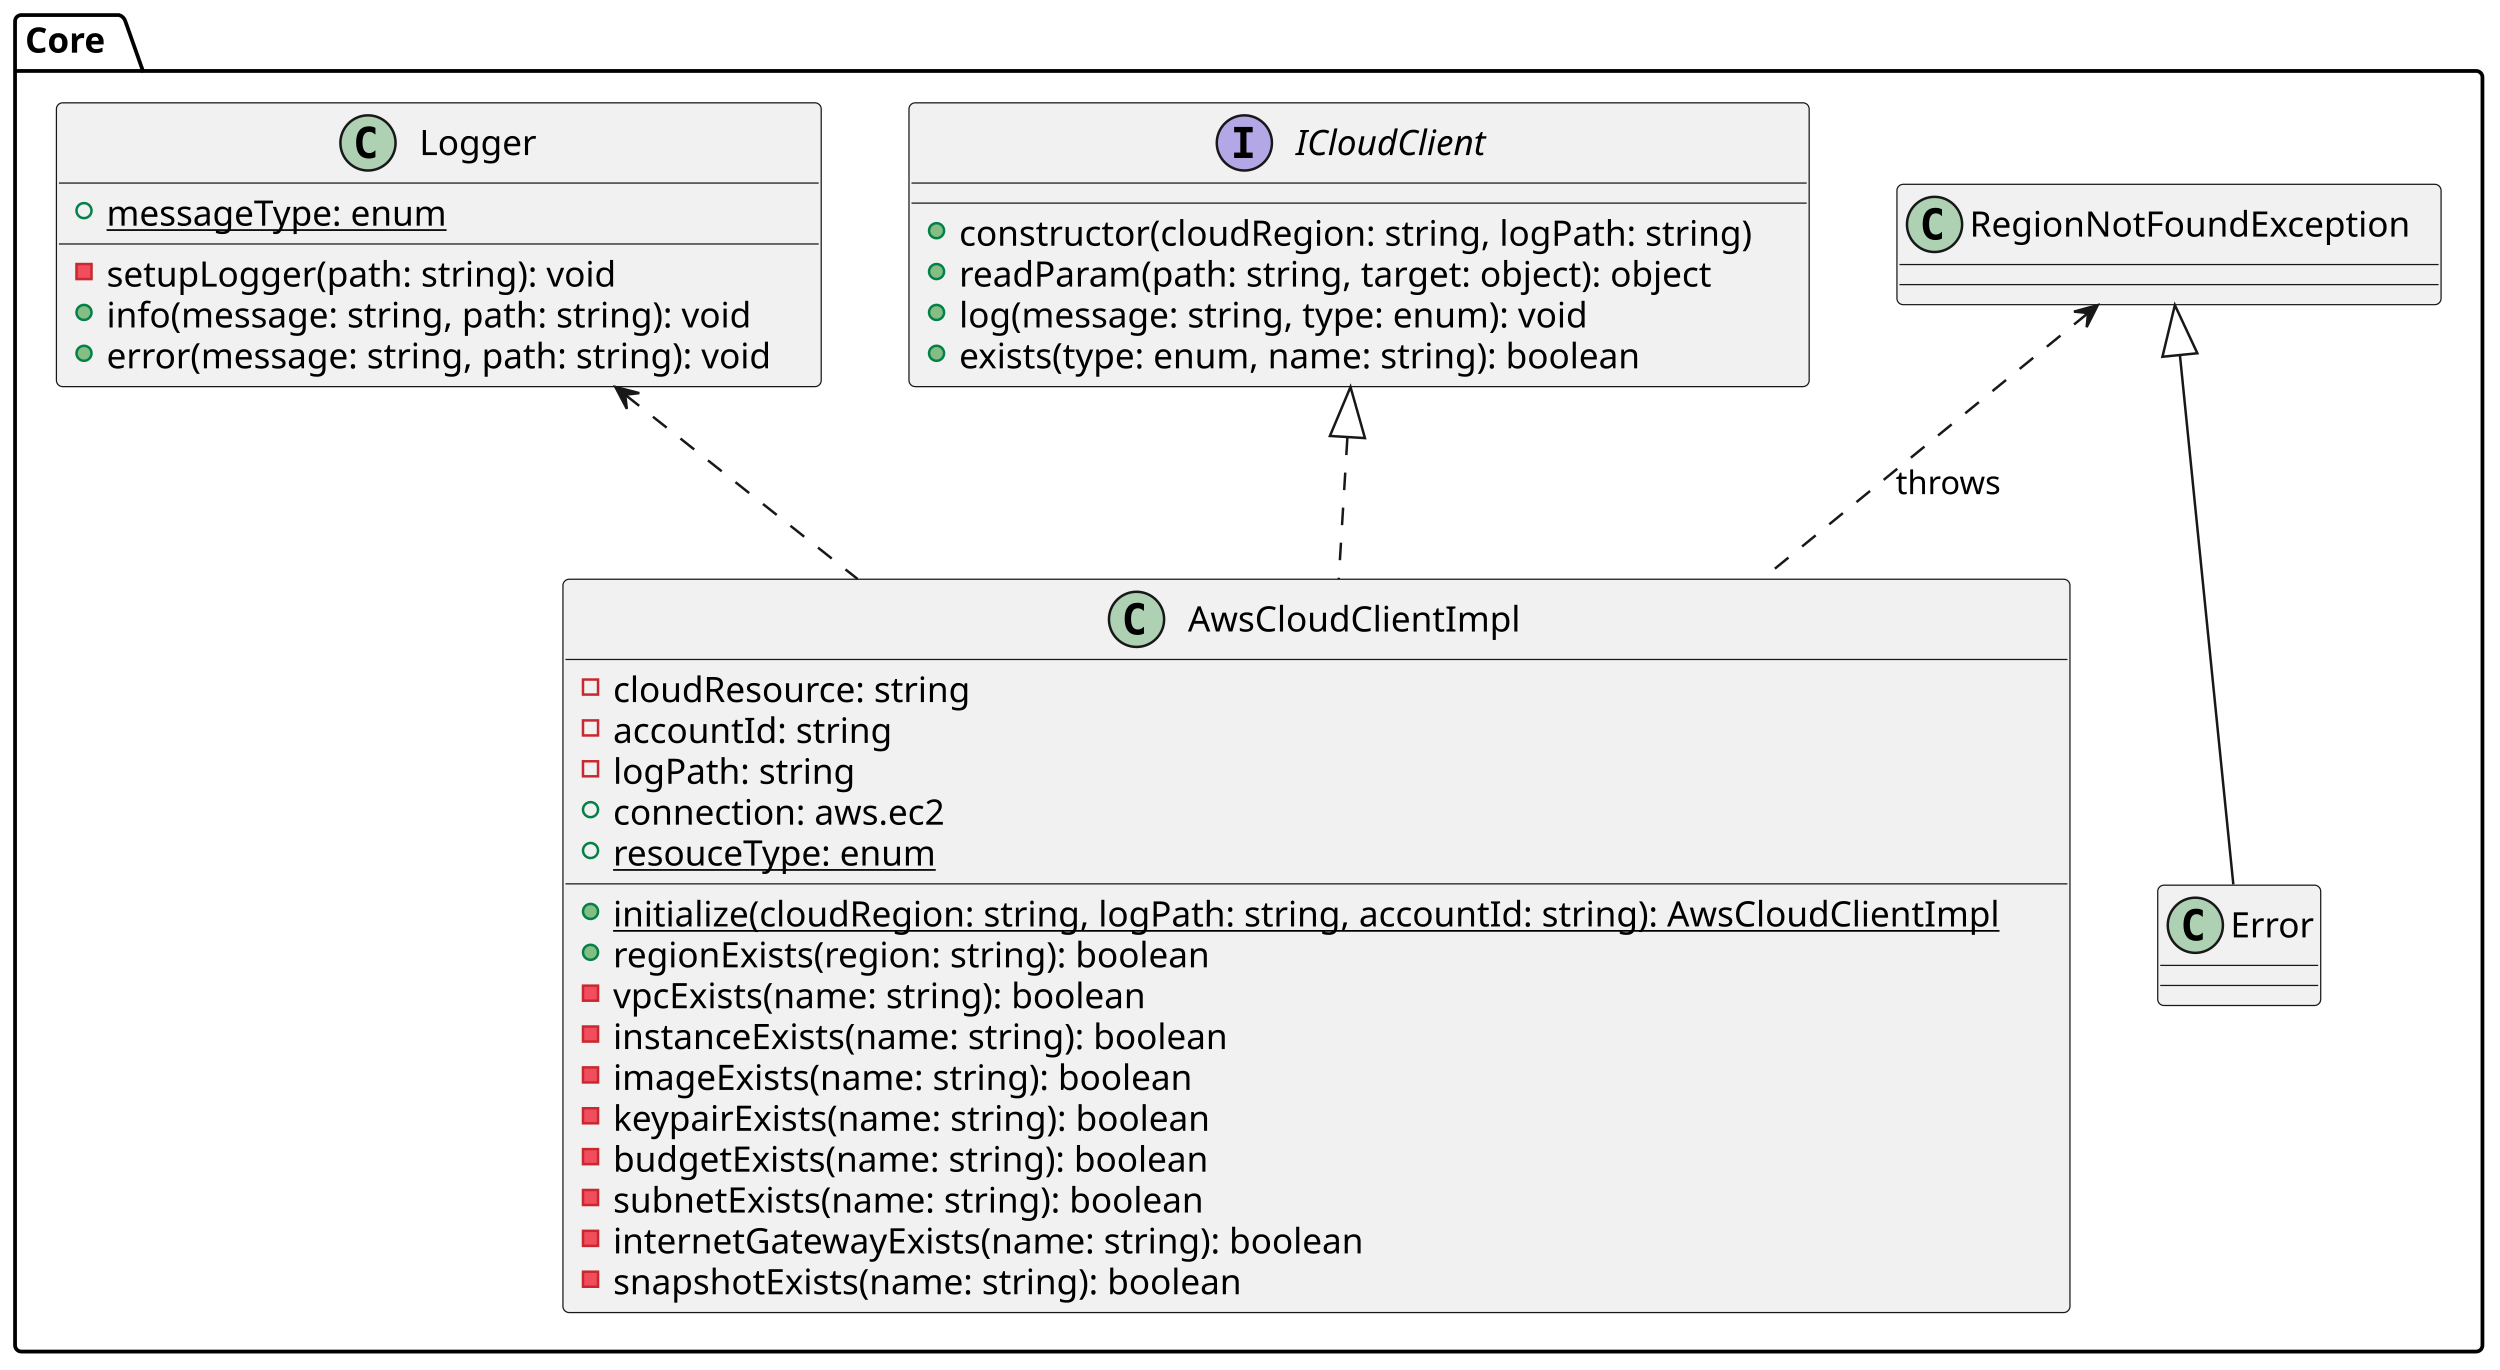
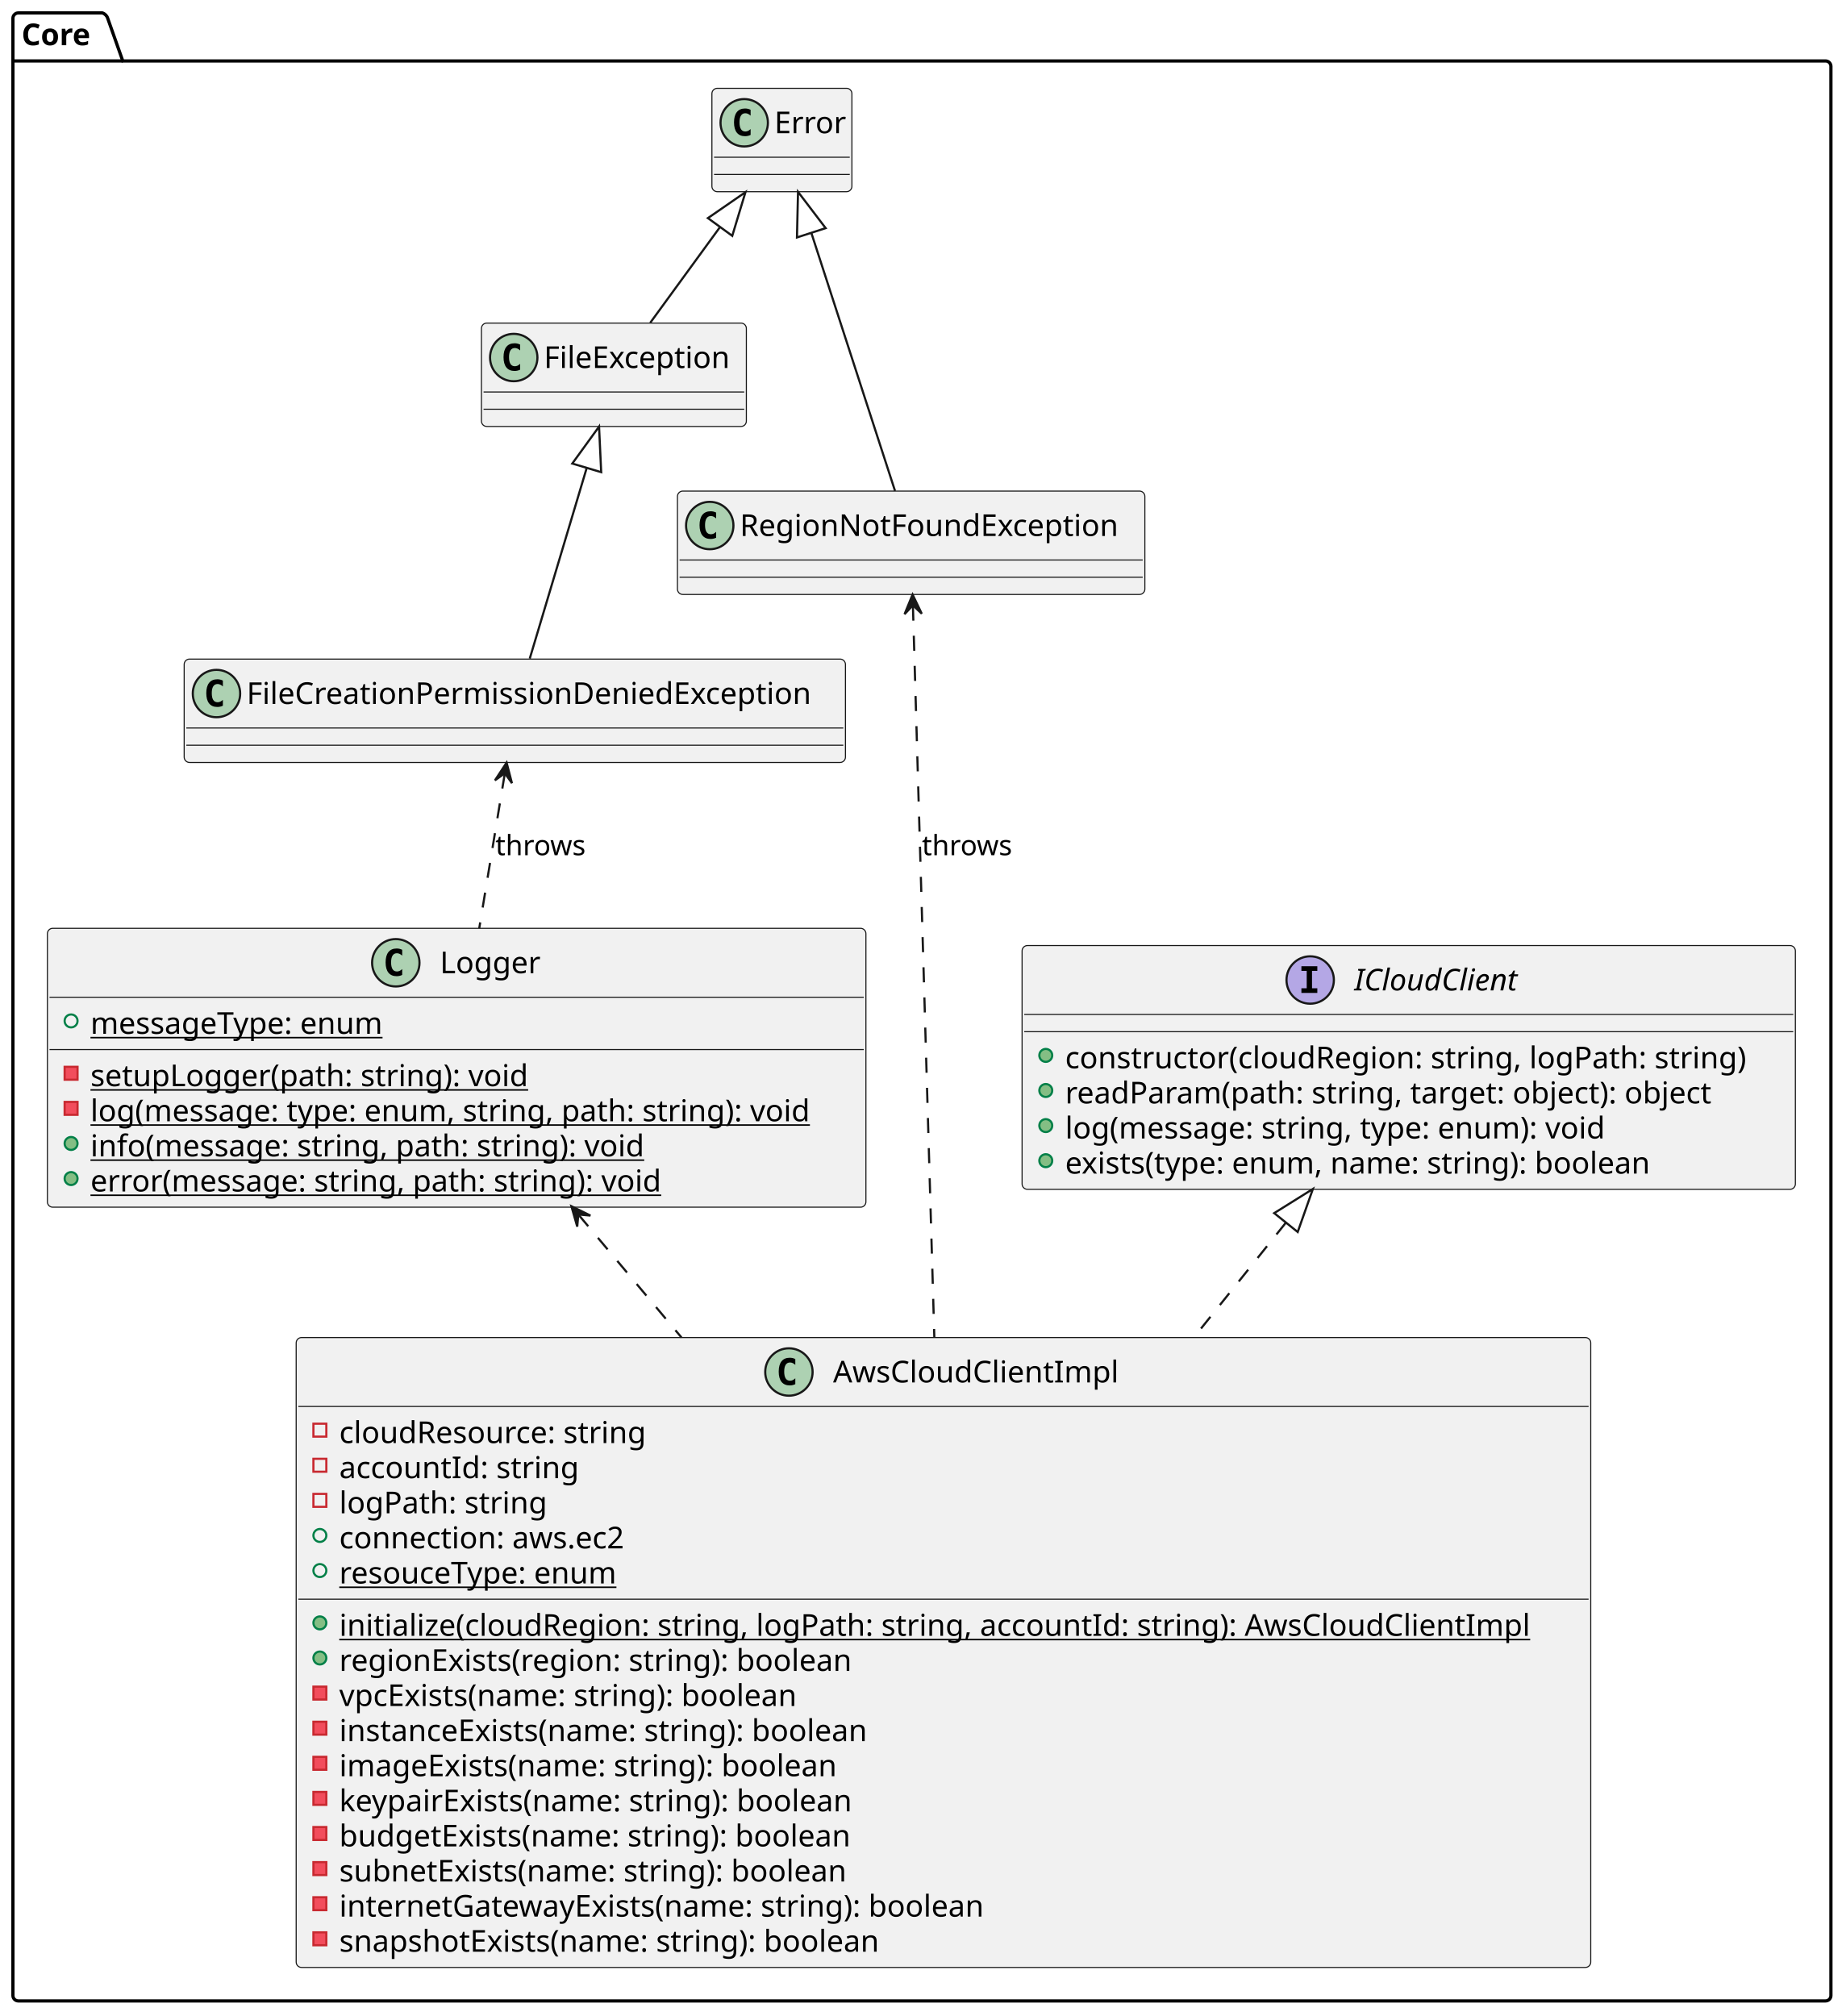
- <svg xmlns="http://www.w3.org/2000/svg" contentStyleType="text/css" height="546px" preserveAspectRatio="none" style="width:997px;height:546px;background:#FFFFFF;" version="1.1" viewBox="0 0 997 546" width="997px" zoomAndPan="magnify">
+ <svg xmlns="http://www.w3.org/2000/svg" contentStyleType="text/css" height="936px" preserveAspectRatio="none" style="width:857px;height:936px;background:#FFFFFF;" version="1.1" viewBox="0 0 857 936" width="857px" zoomAndPan="magnify">
  <defs />
  <g>
    <g id="cluster_Core">
-       <path d="M8.5,6 L47.5,6 A3.75,3.75 0 0 1 50,8.5 L57,28.297 L987.5,28.297 A2.5,2.5 0 0 1 990,30.797 L990,536.5 A2.5,2.5 0 0 1 987.5,539 L8.5,539 A2.5,2.5 0 0 1 6,536.5 L6,8.5 A2.5,2.5 0 0 1 8.5,6 " style="stroke:#000000;stroke-width:1.5;fill:none;" />
+       <path d="M8.5,6 L47.5,6 A3.75,3.75 0 0 1 50,8.5 L57,28.297 L847.5,28.297 A2.5,2.5 0 0 1 850,30.797 L850,926.5 A2.5,2.5 0 0 1 847.5,929 L8.5,929 A2.5,2.5 0 0 1 6,926.5 L6,8.5 A2.5,2.5 0 0 1 8.5,6 " style="stroke:#000000;stroke-width:1.5;fill:none;" />
      <line style="stroke:#000000;stroke-width:1.5;fill:none;" x1="6" x2="57" y1="28.297" y2="28.297" />
      <text fill="#000000" font-family="sans-serif" font-size="14" font-weight="bold" lengthAdjust="spacing" textLength="38" x="10" y="20.995">Core</text>
    </g>
    <g id="elem_ICloudClient">
-       <rect codeLine="6" fill="#F1F1F1" height="113.188" id="ICloudClient" rx="2.5" ry="2.5" style="stroke:#181818;stroke-width:0.5;" width="359" x="362.5" y="41" />
-       <ellipse cx="496.25" cy="57" fill="#B4A7E5" rx="11" ry="11" style="stroke:#181818;stroke-width:1.0;" />
-       <path d="M492.172,52.766 L492.172,50.609 L499.562,50.609 L499.562,52.766 L497.094,52.766 L497.094,60.844 L499.562,60.844 L499.562,63 L492.172,63 L492.172,60.844 L494.641,60.844 L494.641,52.766 L492.172,52.766 Z " fill="#000000" />
-       <text fill="#000000" font-family="sans-serif" font-size="14" font-style="italic" lengthAdjust="spacing" textLength="83" x="516.75" y="61.847">ICloudClient</text>
-       <line style="stroke:#181818;stroke-width:0.5;" x1="363.5" x2="720.5" y1="73" y2="73" />
-       <line style="stroke:#181818;stroke-width:0.5;" x1="363.5" x2="720.5" y1="81" y2="81" />
-       <ellipse cx="373.5" cy="92" fill="#84BE84" rx="3" ry="3" style="stroke:#038048;stroke-width:1.0;" />
-       <text fill="#000000" font-family="sans-serif" font-size="14" lengthAdjust="spacing" textLength="333" x="382.5" y="97.995">constructor(cloudRegion: string, logPath: string)</text>
-       <ellipse cx="373.5" cy="108.297" fill="#84BE84" rx="3" ry="3" style="stroke:#038048;stroke-width:1.0;" />
-       <text fill="#000000" font-family="sans-serif" font-size="14" lengthAdjust="spacing" textLength="316" x="382.5" y="114.292">readParam(path: string, target: object): object</text>
-       <ellipse cx="373.5" cy="124.594" fill="#84BE84" rx="3" ry="3" style="stroke:#038048;stroke-width:1.0;" />
-       <text fill="#000000" font-family="sans-serif" font-size="14" lengthAdjust="spacing" textLength="267" x="382.5" y="130.589">log(message: string, type: enum): void</text>
-       <ellipse cx="373.5" cy="140.891" fill="#84BE84" rx="3" ry="3" style="stroke:#038048;stroke-width:1.0;" />
-       <text fill="#000000" font-family="sans-serif" font-size="14" lengthAdjust="spacing" textLength="289" x="382.5" y="146.886">exists(type: enum, name: string): boolean</text>
+       <rect codeLine="6" fill="#F1F1F1" height="113.188" id="ICloudClient" rx="2.5" ry="2.5" style="stroke:#181818;stroke-width:0.5;" width="359" x="474.5" y="439" />
+       <ellipse cx="608.25" cy="455" fill="#B4A7E5" rx="11" ry="11" style="stroke:#181818;stroke-width:1.0;" />
+       <path d="M604.172,450.766 L604.172,448.609 L611.562,448.609 L611.562,450.766 L609.094,450.766 L609.094,458.844 L611.562,458.844 L611.562,461 L604.172,461 L604.172,458.844 L606.641,458.844 L606.641,450.766 L604.172,450.766 Z " fill="#000000" />
+       <text fill="#000000" font-family="sans-serif" font-size="14" font-style="italic" lengthAdjust="spacing" textLength="83" x="628.75" y="459.847">ICloudClient</text>
+       <line style="stroke:#181818;stroke-width:0.5;" x1="475.5" x2="832.5" y1="471" y2="471" />
+       <line style="stroke:#181818;stroke-width:0.5;" x1="475.5" x2="832.5" y1="479" y2="479" />
+       <ellipse cx="485.5" cy="490" fill="#84BE84" rx="3" ry="3" style="stroke:#038048;stroke-width:1.0;" />
+       <text fill="#000000" font-family="sans-serif" font-size="14" lengthAdjust="spacing" textLength="333" x="494.5" y="495.995">constructor(cloudRegion: string, logPath: string)</text>
+       <ellipse cx="485.5" cy="506.297" fill="#84BE84" rx="3" ry="3" style="stroke:#038048;stroke-width:1.0;" />
+       <text fill="#000000" font-family="sans-serif" font-size="14" lengthAdjust="spacing" textLength="316" x="494.5" y="512.292">readParam(path: string, target: object): object</text>
+       <ellipse cx="485.5" cy="522.594" fill="#84BE84" rx="3" ry="3" style="stroke:#038048;stroke-width:1.0;" />
+       <text fill="#000000" font-family="sans-serif" font-size="14" lengthAdjust="spacing" textLength="267" x="494.5" y="528.589">log(message: string, type: enum): void</text>
+       <ellipse cx="485.5" cy="538.891" fill="#84BE84" rx="3" ry="3" style="stroke:#038048;stroke-width:1.0;" />
+       <text fill="#000000" font-family="sans-serif" font-size="14" lengthAdjust="spacing" textLength="289" x="494.5" y="544.886">exists(type: enum, name: string): boolean</text>
    </g>
    <g id="elem_AwsCloudClientImpl">
-       <rect codeLine="13" fill="#F1F1F1" height="292.453" id="AwsCloudClientImpl" rx="2.5" ry="2.5" style="stroke:#181818;stroke-width:0.5;" width="601" x="224.5" y="231" />
-       <ellipse cx="453.25" cy="247" fill="#ADD1B2" rx="11" ry="11" style="stroke:#181818;stroke-width:1.0;" />
-       <path d="M456.219,252.641 Q455.641,252.938 455,253.078 Q454.359,253.234 453.656,253.234 Q451.156,253.234 449.828,251.594 Q448.516,249.938 448.516,246.812 Q448.516,243.688 449.828,242.031 Q451.156,240.375 453.656,240.375 Q454.359,240.375 455,240.531 Q455.656,240.688 456.219,240.984 L456.219,243.703 Q455.594,243.125 455,242.859 Q454.406,242.578 453.781,242.578 Q452.438,242.578 451.75,243.656 Q451.062,244.719 451.062,246.812 Q451.062,248.906 451.75,249.984 Q452.438,251.047 453.781,251.047 Q454.406,251.047 455,250.781 Q455.594,250.5 456.219,249.922 L456.219,252.641 Z " fill="#000000" />
-       <text fill="#000000" font-family="sans-serif" font-size="14" lengthAdjust="spacing" textLength="135" x="473.75" y="251.847">AwsCloudClientImpl</text>
-       <line style="stroke:#181818;stroke-width:0.5;" x1="225.5" x2="824.5" y1="263" y2="263" />
-       <rect fill="none" height="6" style="stroke:#C82930;stroke-width:1.0;" width="6" x="232.5" y="271" />
-       <text fill="#000000" font-family="sans-serif" font-size="14" lengthAdjust="spacing" textLength="153" x="244.5" y="279.995">cloudResource: string</text>
-       <rect fill="none" height="6" style="stroke:#C82930;stroke-width:1.0;" width="6" x="232.5" y="287.297" />
-       <text fill="#000000" font-family="sans-serif" font-size="14" lengthAdjust="spacing" textLength="116" x="244.5" y="296.292">accountId: string</text>
-       <rect fill="none" height="6" style="stroke:#C82930;stroke-width:1.0;" width="6" x="232.5" y="303.594" />
-       <text fill="#000000" font-family="sans-serif" font-size="14" lengthAdjust="spacing" textLength="100" x="244.5" y="312.589">logPath: string</text>
-       <ellipse cx="235.5" cy="322.891" fill="none" rx="3" ry="3" style="stroke:#038048;stroke-width:1.0;" />
-       <text fill="#000000" font-family="sans-serif" font-size="14" lengthAdjust="spacing" textLength="144" x="244.5" y="328.886">connection: aws.ec2</text>
-       <ellipse cx="235.5" cy="339.188" fill="none" rx="3" ry="3" style="stroke:#038048;stroke-width:1.0;" />
-       <text fill="#000000" font-family="sans-serif" font-size="14" lengthAdjust="spacing" text-decoration="underline" textLength="140" x="244.5" y="345.183">resouceType: enum</text>
-       <line style="stroke:#181818;stroke-width:0.5;" x1="225.5" x2="824.5" y1="352.484" y2="352.484" />
-       <ellipse cx="235.5" cy="363.484" fill="#84BE84" rx="3" ry="3" style="stroke:#038048;stroke-width:1.0;" />
-       <text fill="#000000" font-family="sans-serif" font-size="14" lengthAdjust="spacing" text-decoration="underline" textLength="575" x="244.5" y="369.479">initialize(cloudRegion: string, logPath: string, accountId: string): AwsCloudClientImpl</text>
-       <ellipse cx="235.5" cy="379.781" fill="#84BE84" rx="3" ry="3" style="stroke:#038048;stroke-width:1.0;" />
-       <text fill="#000000" font-family="sans-serif" font-size="14" lengthAdjust="spacing" textLength="251" x="244.5" y="385.776">regionExists(region: string): boolean</text>
-       <rect fill="#F24D5C" height="6" style="stroke:#C82930;stroke-width:1.0;" width="6" x="232.5" y="393.078" />
-       <text fill="#000000" font-family="sans-serif" font-size="14" lengthAdjust="spacing" textLength="226" x="244.5" y="402.073">vpcExists(name: string): boolean</text>
-       <rect fill="#F24D5C" height="6" style="stroke:#C82930;stroke-width:1.0;" width="6" x="232.5" y="409.375" />
-       <text fill="#000000" font-family="sans-serif" font-size="14" lengthAdjust="spacing" textLength="261" x="244.5" y="418.37">instanceExists(name: string): boolean</text>
-       <rect fill="#F24D5C" height="6" style="stroke:#C82930;stroke-width:1.0;" width="6" x="232.5" y="425.672" />
-       <text fill="#000000" font-family="sans-serif" font-size="14" lengthAdjust="spacing" textLength="244" x="244.5" y="434.667">imageExists(name: string): boolean</text>
-       <rect fill="#F24D5C" height="6" style="stroke:#C82930;stroke-width:1.0;" width="6" x="232.5" y="441.969" />
-       <text fill="#000000" font-family="sans-serif" font-size="14" lengthAdjust="spacing" textLength="251" x="244.5" y="450.964">keypairExists(name: string): boolean</text>
-       <rect fill="#F24D5C" height="6" style="stroke:#C82930;stroke-width:1.0;" width="6" x="232.5" y="458.266" />
-       <text fill="#000000" font-family="sans-serif" font-size="14" lengthAdjust="spacing" textLength="252" x="244.5" y="467.261">budgetExists(name: string): boolean</text>
-       <rect fill="#F24D5C" height="6" style="stroke:#C82930;stroke-width:1.0;" width="6" x="232.5" y="474.562" />
-       <text fill="#000000" font-family="sans-serif" font-size="14" lengthAdjust="spacing" textLength="251" x="244.5" y="483.558">subnetExists(name: string): boolean</text>
-       <rect fill="#F24D5C" height="6" style="stroke:#C82930;stroke-width:1.0;" width="6" x="232.5" y="490.859" />
-       <text fill="#000000" font-family="sans-serif" font-size="14" lengthAdjust="spacing" textLength="315" x="244.5" y="499.854">internetGatewayExists(name: string): boolean</text>
-       <rect fill="#F24D5C" height="6" style="stroke:#C82930;stroke-width:1.0;" width="6" x="232.5" y="507.156" />
-       <text fill="#000000" font-family="sans-serif" font-size="14" lengthAdjust="spacing" textLength="267" x="244.5" y="516.151">snapshotExists(name: string): boolean</text>
+       <rect codeLine="13" fill="#F1F1F1" height="292.453" id="AwsCloudClientImpl" rx="2.5" ry="2.5" style="stroke:#181818;stroke-width:0.5;" width="601" x="137.5" y="621" />
+       <ellipse cx="366.25" cy="637" fill="#ADD1B2" rx="11" ry="11" style="stroke:#181818;stroke-width:1.0;" />
+       <path d="M369.219,642.641 Q368.641,642.938 368,643.078 Q367.359,643.234 366.656,643.234 Q364.156,643.234 362.828,641.594 Q361.516,639.938 361.516,636.812 Q361.516,633.688 362.828,632.031 Q364.156,630.375 366.656,630.375 Q367.359,630.375 368,630.531 Q368.656,630.688 369.219,630.984 L369.219,633.703 Q368.594,633.125 368,632.859 Q367.406,632.578 366.781,632.578 Q365.438,632.578 364.75,633.656 Q364.062,634.719 364.062,636.812 Q364.062,638.906 364.75,639.984 Q365.438,641.047 366.781,641.047 Q367.406,641.047 368,640.781 Q368.594,640.5 369.219,639.922 L369.219,642.641 Z " fill="#000000" />
+       <text fill="#000000" font-family="sans-serif" font-size="14" lengthAdjust="spacing" textLength="135" x="386.75" y="641.847">AwsCloudClientImpl</text>
+       <line style="stroke:#181818;stroke-width:0.5;" x1="138.5" x2="737.5" y1="653" y2="653" />
+       <rect fill="none" height="6" style="stroke:#C82930;stroke-width:1.0;" width="6" x="145.5" y="661" />
+       <text fill="#000000" font-family="sans-serif" font-size="14" lengthAdjust="spacing" textLength="153" x="157.5" y="669.995">cloudResource: string</text>
+       <rect fill="none" height="6" style="stroke:#C82930;stroke-width:1.0;" width="6" x="145.5" y="677.297" />
+       <text fill="#000000" font-family="sans-serif" font-size="14" lengthAdjust="spacing" textLength="116" x="157.5" y="686.292">accountId: string</text>
+       <rect fill="none" height="6" style="stroke:#C82930;stroke-width:1.0;" width="6" x="145.5" y="693.594" />
+       <text fill="#000000" font-family="sans-serif" font-size="14" lengthAdjust="spacing" textLength="100" x="157.5" y="702.589">logPath: string</text>
+       <ellipse cx="148.5" cy="712.891" fill="none" rx="3" ry="3" style="stroke:#038048;stroke-width:1.0;" />
+       <text fill="#000000" font-family="sans-serif" font-size="14" lengthAdjust="spacing" textLength="144" x="157.5" y="718.886">connection: aws.ec2</text>
+       <ellipse cx="148.5" cy="729.188" fill="none" rx="3" ry="3" style="stroke:#038048;stroke-width:1.0;" />
+       <text fill="#000000" font-family="sans-serif" font-size="14" lengthAdjust="spacing" text-decoration="underline" textLength="140" x="157.5" y="735.183">resouceType: enum</text>
+       <line style="stroke:#181818;stroke-width:0.5;" x1="138.5" x2="737.5" y1="742.484" y2="742.484" />
+       <ellipse cx="148.5" cy="753.484" fill="#84BE84" rx="3" ry="3" style="stroke:#038048;stroke-width:1.0;" />
+       <text fill="#000000" font-family="sans-serif" font-size="14" lengthAdjust="spacing" text-decoration="underline" textLength="575" x="157.5" y="759.48">initialize(cloudRegion: string, logPath: string, accountId: string): AwsCloudClientImpl</text>
+       <ellipse cx="148.5" cy="769.781" fill="#84BE84" rx="3" ry="3" style="stroke:#038048;stroke-width:1.0;" />
+       <text fill="#000000" font-family="sans-serif" font-size="14" lengthAdjust="spacing" textLength="251" x="157.5" y="775.776">regionExists(region: string): boolean</text>
+       <rect fill="#F24D5C" height="6" style="stroke:#C82930;stroke-width:1.0;" width="6" x="145.5" y="783.078" />
+       <text fill="#000000" font-family="sans-serif" font-size="14" lengthAdjust="spacing" textLength="226" x="157.5" y="792.073">vpcExists(name: string): boolean</text>
+       <rect fill="#F24D5C" height="6" style="stroke:#C82930;stroke-width:1.0;" width="6" x="145.5" y="799.375" />
+       <text fill="#000000" font-family="sans-serif" font-size="14" lengthAdjust="spacing" textLength="261" x="157.5" y="808.37">instanceExists(name: string): boolean</text>
+       <rect fill="#F24D5C" height="6" style="stroke:#C82930;stroke-width:1.0;" width="6" x="145.5" y="815.672" />
+       <text fill="#000000" font-family="sans-serif" font-size="14" lengthAdjust="spacing" textLength="244" x="157.5" y="824.667">imageExists(name: string): boolean</text>
+       <rect fill="#F24D5C" height="6" style="stroke:#C82930;stroke-width:1.0;" width="6" x="145.5" y="831.969" />
+       <text fill="#000000" font-family="sans-serif" font-size="14" lengthAdjust="spacing" textLength="251" x="157.5" y="840.964">keypairExists(name: string): boolean</text>
+       <rect fill="#F24D5C" height="6" style="stroke:#C82930;stroke-width:1.0;" width="6" x="145.5" y="848.266" />
+       <text fill="#000000" font-family="sans-serif" font-size="14" lengthAdjust="spacing" textLength="252" x="157.5" y="857.261">budgetExists(name: string): boolean</text>
+       <rect fill="#F24D5C" height="6" style="stroke:#C82930;stroke-width:1.0;" width="6" x="145.5" y="864.562" />
+       <text fill="#000000" font-family="sans-serif" font-size="14" lengthAdjust="spacing" textLength="251" x="157.5" y="873.558">subnetExists(name: string): boolean</text>
+       <rect fill="#F24D5C" height="6" style="stroke:#C82930;stroke-width:1.0;" width="6" x="145.5" y="880.859" />
+       <text fill="#000000" font-family="sans-serif" font-size="14" lengthAdjust="spacing" textLength="315" x="157.5" y="889.855">internetGatewayExists(name: string): boolean</text>
+       <rect fill="#F24D5C" height="6" style="stroke:#C82930;stroke-width:1.0;" width="6" x="145.5" y="897.156" />
+       <text fill="#000000" font-family="sans-serif" font-size="14" lengthAdjust="spacing" textLength="267" x="157.5" y="906.151">snapshotExists(name: string): boolean</text>
+     </g>
+     <g id="elem_Logger">
+       <rect codeLine="32" fill="#F1F1F1" height="129.484" id="Logger" rx="2.5" ry="2.5" style="stroke:#181818;stroke-width:0.5;" width="380" x="22" y="431" />
+       <ellipse cx="183.75" cy="447" fill="#ADD1B2" rx="11" ry="11" style="stroke:#181818;stroke-width:1.0;" />
+       <path d="M186.719,452.641 Q186.141,452.938 185.5,453.078 Q184.859,453.234 184.156,453.234 Q181.656,453.234 180.328,451.594 Q179.016,449.938 179.016,446.812 Q179.016,443.688 180.328,442.031 Q181.656,440.375 184.156,440.375 Q184.859,440.375 185.5,440.531 Q186.156,440.688 186.719,440.984 L186.719,443.703 Q186.094,443.125 185.5,442.859 Q184.906,442.578 184.281,442.578 Q182.938,442.578 182.25,443.656 Q181.562,444.719 181.562,446.812 Q181.562,448.906 182.25,449.984 Q182.938,451.047 184.281,451.047 Q184.906,451.047 185.5,450.781 Q186.094,450.5 186.719,449.922 L186.719,452.641 Z " fill="#000000" />
+       <text fill="#000000" font-family="sans-serif" font-size="14" lengthAdjust="spacing" textLength="48" x="204.25" y="451.847">Logger</text>
+       <line style="stroke:#181818;stroke-width:0.5;" x1="23" x2="401" y1="463" y2="463" />
+       <ellipse cx="33" cy="474" fill="none" rx="3" ry="3" style="stroke:#038048;stroke-width:1.0;" />
+       <text fill="#000000" font-family="sans-serif" font-size="14" lengthAdjust="spacing" text-decoration="underline" textLength="147" x="42" y="479.995">messageType: enum</text>
+       <line style="stroke:#181818;stroke-width:0.5;" x1="23" x2="401" y1="487.297" y2="487.297" />
+       <rect fill="#F24D5C" height="6" style="stroke:#C82930;stroke-width:1.0;" width="6" x="30" y="495.297" />
+       <text fill="#000000" font-family="sans-serif" font-size="14" lengthAdjust="spacing" text-decoration="underline" textLength="214" x="42" y="504.292">setupLogger(path: string): void</text>
+       <rect fill="#F24D5C" height="6" style="stroke:#C82930;stroke-width:1.0;" width="6" x="30" y="511.594" />
+       <text fill="#000000" font-family="sans-serif" font-size="14" lengthAdjust="spacing" text-decoration="underline" textLength="354" x="42" y="520.589">log(message: type: enum, string, path: string): void</text>
+       <ellipse cx="33" cy="530.891" fill="#84BE84" rx="3" ry="3" style="stroke:#038048;stroke-width:1.0;" />
+       <text fill="#000000" font-family="sans-serif" font-size="14" lengthAdjust="spacing" text-decoration="underline" textLength="271" x="42" y="536.886">info(message: string, path: string): void</text>
+       <ellipse cx="33" cy="547.188" fill="#84BE84" rx="3" ry="3" style="stroke:#038048;stroke-width:1.0;" />
+       <text fill="#000000" font-family="sans-serif" font-size="14" lengthAdjust="spacing" text-decoration="underline" textLength="279" x="42" y="553.183">error(message: string, path: string): void</text>
    </g>
    <g id="elem_Error">
-       <rect codeLine="32" fill="#F1F1F1" height="48" id="Error" rx="2.5" ry="2.5" style="stroke:#181818;stroke-width:0.5;" width="65" x="860.5" y="353" />
-       <ellipse cx="875.5" cy="369" fill="#ADD1B2" rx="11" ry="11" style="stroke:#181818;stroke-width:1.0;" />
-       <path d="M878.469,374.641 Q877.891,374.938 877.25,375.078 Q876.609,375.234 875.906,375.234 Q873.406,375.234 872.078,373.594 Q870.766,371.938 870.766,368.812 Q870.766,365.688 872.078,364.031 Q873.406,362.375 875.906,362.375 Q876.609,362.375 877.25,362.531 Q877.906,362.688 878.469,362.984 L878.469,365.703 Q877.844,365.125 877.25,364.859 Q876.656,364.578 876.031,364.578 Q874.688,364.578 874,365.656 Q873.312,366.719 873.312,368.812 Q873.312,370.906 874,371.984 Q874.688,373.047 876.031,373.047 Q876.656,373.047 877.25,372.781 Q877.844,372.5 878.469,371.922 L878.469,374.641 Z " fill="#000000" />
-       <text fill="#000000" font-family="sans-serif" font-size="14" lengthAdjust="spacing" textLength="33" x="889.5" y="373.847">Error</text>
-       <line style="stroke:#181818;stroke-width:0.5;" x1="861.5" x2="924.5" y1="385" y2="385" />
-       <line style="stroke:#181818;stroke-width:0.5;" x1="861.5" x2="924.5" y1="393" y2="393" />
+       <rect codeLine="41" fill="#F1F1F1" height="48" id="Error" rx="2.5" ry="2.5" style="stroke:#181818;stroke-width:0.5;" width="65" x="330.5" y="41" />
+       <ellipse cx="345.5" cy="57" fill="#ADD1B2" rx="11" ry="11" style="stroke:#181818;stroke-width:1.0;" />
+       <path d="M348.469,62.641 Q347.891,62.938 347.25,63.078 Q346.609,63.234 345.906,63.234 Q343.406,63.234 342.078,61.594 Q340.766,59.938 340.766,56.812 Q340.766,53.688 342.078,52.031 Q343.406,50.375 345.906,50.375 Q346.609,50.375 347.25,50.531 Q347.906,50.688 348.469,50.984 L348.469,53.703 Q347.844,53.125 347.25,52.859 Q346.656,52.578 346.031,52.578 Q344.688,52.578 344,53.656 Q343.312,54.719 343.312,56.812 Q343.312,58.906 344,59.984 Q344.688,61.047 346.031,61.047 Q346.656,61.047 347.25,60.781 Q347.844,60.5 348.469,59.922 L348.469,62.641 Z " fill="#000000" />
+       <text fill="#000000" font-family="sans-serif" font-size="14" lengthAdjust="spacing" textLength="33" x="359.5" y="61.847">Error</text>
+       <line style="stroke:#181818;stroke-width:0.5;" x1="331.5" x2="394.5" y1="73" y2="73" />
+       <line style="stroke:#181818;stroke-width:0.5;" x1="331.5" x2="394.5" y1="81" y2="81" />
+     </g>
+     <g id="elem_FileException">
+       <rect codeLine="42" fill="#F1F1F1" height="48" id="FileException" rx="2.5" ry="2.5" style="stroke:#181818;stroke-width:0.5;" width="123" x="223.5" y="150" />
+       <ellipse cx="238.5" cy="166" fill="#ADD1B2" rx="11" ry="11" style="stroke:#181818;stroke-width:1.0;" />
+       <path d="M241.469,171.641 Q240.891,171.938 240.25,172.078 Q239.609,172.234 238.906,172.234 Q236.406,172.234 235.078,170.594 Q233.766,168.938 233.766,165.812 Q233.766,162.688 235.078,161.031 Q236.406,159.375 238.906,159.375 Q239.609,159.375 240.25,159.531 Q240.906,159.688 241.469,159.984 L241.469,162.703 Q240.844,162.125 240.25,161.859 Q239.656,161.578 239.031,161.578 Q237.688,161.578 237,162.656 Q236.312,163.719 236.312,165.812 Q236.312,167.906 237,168.984 Q237.688,170.047 239.031,170.047 Q239.656,170.047 240.25,169.781 Q240.844,169.5 241.469,168.922 L241.469,171.641 Z " fill="#000000" />
+       <text fill="#000000" font-family="sans-serif" font-size="14" lengthAdjust="spacing" textLength="91" x="252.5" y="170.847">FileException</text>
+       <line style="stroke:#181818;stroke-width:0.5;" x1="224.5" x2="345.5" y1="182" y2="182" />
+       <line style="stroke:#181818;stroke-width:0.5;" x1="224.5" x2="345.5" y1="190" y2="190" />
+     </g>
+     <g id="elem_FileCreationPermissionDeniedException">
+       <rect codeLine="43" fill="#F1F1F1" height="48" id="FileCreationPermissionDeniedException" rx="2.5" ry="2.5" style="stroke:#181818;stroke-width:0.5;" width="307" x="85.5" y="306" />
+       <ellipse cx="100.5" cy="322" fill="#ADD1B2" rx="11" ry="11" style="stroke:#181818;stroke-width:1.0;" />
+       <path d="M103.469,327.641 Q102.891,327.938 102.25,328.078 Q101.609,328.234 100.906,328.234 Q98.406,328.234 97.078,326.594 Q95.766,324.938 95.766,321.812 Q95.766,318.688 97.078,317.031 Q98.406,315.375 100.906,315.375 Q101.609,315.375 102.25,315.531 Q102.906,315.688 103.469,315.984 L103.469,318.703 Q102.844,318.125 102.25,317.859 Q101.656,317.578 101.031,317.578 Q99.688,317.578 99,318.656 Q98.312,319.719 98.312,321.812 Q98.312,323.906 99,324.984 Q99.688,326.047 101.031,326.047 Q101.656,326.047 102.25,325.781 Q102.844,325.5 103.469,324.922 L103.469,327.641 Z " fill="#000000" />
+       <text fill="#000000" font-family="sans-serif" font-size="14" lengthAdjust="spacing" textLength="275" x="114.5" y="326.847">FileCreationPermissionDeniedException</text>
+       <line style="stroke:#181818;stroke-width:0.5;" x1="86.5" x2="391.5" y1="338" y2="338" />
+       <line style="stroke:#181818;stroke-width:0.5;" x1="86.5" x2="391.5" y1="346" y2="346" />
    </g>
    <g id="elem_RegionNotFoundException">
-       <rect codeLine="33" fill="#F1F1F1" height="48" id="RegionNotFoundException" rx="2.5" ry="2.5" style="stroke:#181818;stroke-width:0.5;" width="217" x="756.5" y="73.5" />
-       <ellipse cx="771.5" cy="89.5" fill="#ADD1B2" rx="11" ry="11" style="stroke:#181818;stroke-width:1.0;" />
-       <path d="M774.469,95.141 Q773.891,95.438 773.25,95.578 Q772.609,95.734 771.906,95.734 Q769.406,95.734 768.078,94.094 Q766.766,92.438 766.766,89.312 Q766.766,86.188 768.078,84.531 Q769.406,82.875 771.906,82.875 Q772.609,82.875 773.25,83.031 Q773.906,83.188 774.469,83.484 L774.469,86.203 Q773.844,85.625 773.25,85.359 Q772.656,85.078 772.031,85.078 Q770.688,85.078 770,86.156 Q769.312,87.219 769.312,89.312 Q769.312,91.406 770,92.484 Q770.688,93.547 772.031,93.547 Q772.656,93.547 773.25,93.281 Q773.844,93 774.469,92.422 L774.469,95.141 Z " fill="#000000" />
-       <text fill="#000000" font-family="sans-serif" font-size="14" lengthAdjust="spacing" textLength="185" x="785.5" y="94.347">RegionNotFoundException</text>
-       <line style="stroke:#181818;stroke-width:0.5;" x1="757.5" x2="972.5" y1="105.5" y2="105.5" />
-       <line style="stroke:#181818;stroke-width:0.5;" x1="757.5" x2="972.5" y1="113.5" y2="113.5" />
+       <rect codeLine="44" fill="#F1F1F1" height="48" id="RegionNotFoundException" rx="2.5" ry="2.5" style="stroke:#181818;stroke-width:0.5;" width="217" x="314.5" y="228" />
+       <ellipse cx="329.5" cy="244" fill="#ADD1B2" rx="11" ry="11" style="stroke:#181818;stroke-width:1.0;" />
+       <path d="M332.469,249.641 Q331.891,249.938 331.25,250.078 Q330.609,250.234 329.906,250.234 Q327.406,250.234 326.078,248.594 Q324.766,246.938 324.766,243.812 Q324.766,240.688 326.078,239.031 Q327.406,237.375 329.906,237.375 Q330.609,237.375 331.25,237.531 Q331.906,237.688 332.469,237.984 L332.469,240.703 Q331.844,240.125 331.25,239.859 Q330.656,239.578 330.031,239.578 Q328.688,239.578 328,240.656 Q327.312,241.719 327.312,243.812 Q327.312,245.906 328,246.984 Q328.688,248.047 330.031,248.047 Q330.656,248.047 331.25,247.781 Q331.844,247.5 332.469,246.922 L332.469,249.641 Z " fill="#000000" />
+       <text fill="#000000" font-family="sans-serif" font-size="14" lengthAdjust="spacing" textLength="185" x="343.5" y="248.847">RegionNotFoundException</text>
+       <line style="stroke:#181818;stroke-width:0.5;" x1="315.5" x2="530.5" y1="260" y2="260" />
+       <line style="stroke:#181818;stroke-width:0.5;" x1="315.5" x2="530.5" y1="268" y2="268" />
    </g>
-     <g id="elem_Logger">
-       <rect codeLine="35" fill="#F1F1F1" height="113.188" id="Logger" rx="2.5" ry="2.5" style="stroke:#181818;stroke-width:0.5;" width="305" x="22.5" y="41" />
-       <ellipse cx="146.75" cy="57" fill="#ADD1B2" rx="11" ry="11" style="stroke:#181818;stroke-width:1.0;" />
-       <path d="M149.719,62.641 Q149.141,62.938 148.5,63.078 Q147.859,63.234 147.156,63.234 Q144.656,63.234 143.328,61.594 Q142.016,59.938 142.016,56.812 Q142.016,53.688 143.328,52.031 Q144.656,50.375 147.156,50.375 Q147.859,50.375 148.5,50.531 Q149.156,50.688 149.719,50.984 L149.719,53.703 Q149.094,53.125 148.5,52.859 Q147.906,52.578 147.281,52.578 Q145.938,52.578 145.25,53.656 Q144.562,54.719 144.562,56.812 Q144.562,58.906 145.25,59.984 Q145.938,61.047 147.281,61.047 Q147.906,61.047 148.5,60.781 Q149.094,60.5 149.719,59.922 L149.719,62.641 Z " fill="#000000" />
-       <text fill="#000000" font-family="sans-serif" font-size="14" lengthAdjust="spacing" textLength="48" x="167.25" y="61.847">Logger</text>
-       <line style="stroke:#181818;stroke-width:0.5;" x1="23.5" x2="326.5" y1="73" y2="73" />
-       <ellipse cx="33.5" cy="84" fill="none" rx="3" ry="3" style="stroke:#038048;stroke-width:1.0;" />
-       <text fill="#000000" font-family="sans-serif" font-size="14" lengthAdjust="spacing" text-decoration="underline" textLength="147" x="42.5" y="89.995">messageType: enum</text>
-       <line style="stroke:#181818;stroke-width:0.5;" x1="23.5" x2="326.5" y1="97.297" y2="97.297" />
-       <rect fill="#F24D5C" height="6" style="stroke:#C82930;stroke-width:1.0;" width="6" x="30.5" y="105.297" />
-       <text fill="#000000" font-family="sans-serif" font-size="14" lengthAdjust="spacing" textLength="214" x="42.5" y="114.292">setupLogger(path: string): void</text>
-       <ellipse cx="33.5" cy="124.594" fill="#84BE84" rx="3" ry="3" style="stroke:#038048;stroke-width:1.0;" />
-       <text fill="#000000" font-family="sans-serif" font-size="14" lengthAdjust="spacing" textLength="271" x="42.5" y="130.589">info(message: string, path: string): void</text>
-       <ellipse cx="33.5" cy="140.891" fill="#84BE84" rx="3" ry="3" style="stroke:#038048;stroke-width:1.0;" />
-       <text fill="#000000" font-family="sans-serif" font-size="14" lengthAdjust="spacing" textLength="279" x="42.5" y="146.886">error(message: string, path: string): void</text>
+     <g id="link_Error_RegionNotFoundException">
+       <path codeLine="47" d="M376.65,108.09 C388.7,145.25 405.82,198.02 415.52,227.94 " fill="none" id="Error-backto-RegionNotFoundException" style="stroke:#181818;stroke-width:1.0;" />
+       <polygon fill="none" points="369.99,110.24,370.48,89.06,383.31,105.92,369.99,110.24" style="stroke:#181818;stroke-width:1.0;" />
+     </g>
+     <g id="link_Error_FileException">
+       <path codeLine="48" d="M334.08,105.67 C323.24,120.54 311.29,136.94 301.89,149.83 " fill="none" id="Error-backto-FileException" style="stroke:#181818;stroke-width:1.0;" />
+       <polygon fill="none" points="328.64,101.26,346.08,89.22,339.95,109.5,328.64,101.26" style="stroke:#181818;stroke-width:1.0;" />
+     </g>
+     <g id="link_FileException_FileCreationPermissionDeniedException">
+       <path codeLine="49" d="M272.3,217.53 C263.78,246.03 252.9,282.48 245.93,305.79 " fill="none" id="FileException-backto-FileCreationPermissionDeniedException" style="stroke:#181818;stroke-width:1.0;" />
+       <polygon fill="none" points="265.68,215.22,278.11,198.06,279.1,219.22,265.68,215.22" style="stroke:#181818;stroke-width:1.0;" />
+     </g>
+     <g id="link_RegionNotFoundException_AwsCloudClientImpl">
+       <path codeLine="51" d="M423.82,281.16 C425.68,344.6 430.29,502.39 433.76,620.85 " fill="none" id="RegionNotFoundException-backto-AwsCloudClientImpl" style="stroke:#181818;stroke-width:1.0;stroke-dasharray:7.0,7.0;" />
+       <polygon fill="#181818" points="423.67,276.04,419.929,285.151,423.813,281.038,427.925,284.922,423.67,276.04" style="stroke:#181818;stroke-width:1.0;" />
+       <text fill="#000000" font-family="sans-serif" font-size="13" lengthAdjust="spacing" textLength="42" x="428" y="397.067">throws</text>
+     </g>
+     <g id="link_FileCreationPermissionDeniedException_Logger">
+       <path codeLine="52" d="M234.34,359.19 C231.08,378.94 226.59,406.15 222.49,430.98 " fill="none" id="FileCreationPermissionDeniedException-backto-Logger" style="stroke:#181818;stroke-width:1.0;stroke-dasharray:7.0,7.0;" />
+       <polygon fill="#181818" points="235.19,354.08,229.776,362.308,234.375,359.013,237.669,363.612,235.19,354.08" style="stroke:#181818;stroke-width:1.0;" />
+       <text fill="#000000" font-family="sans-serif" font-size="13" lengthAdjust="spacing" textLength="42" x="230" y="397.067">throws</text>
    </g>
    <g id="link_ICloudClient_AwsCloudClientImpl">
-       <path codeLine="44" d="M537.34,174.49 C536.27,192.11 535.08,211.44 533.89,230.94 " fill="none" id="ICloudClient-backto-AwsCloudClientImpl" style="stroke:#181818;stroke-width:1.0;stroke-dasharray:7.0,7.0;" />
-       <polygon fill="none" points="530.37,173.86,538.58,154.32,544.34,174.71,530.37,173.86" style="stroke:#181818;stroke-width:1.0;" />
+       <path codeLine="54" d="M596.97,567.66 C583.69,584.23 569.07,602.47 554.25,620.96 " fill="none" id="ICloudClient-backto-AwsCloudClientImpl" style="stroke:#181818;stroke-width:1.0;stroke-dasharray:7.0,7.0;" />
+       <polygon fill="none" points="591.54,563.24,609.51,552.01,602.46,572,591.54,563.24" style="stroke:#181818;stroke-width:1.0;" />
    </g>
    <g id="link_Logger_AwsCloudClientImpl">
-       <path codeLine="45" d="M249.42,157.5 C276.84,179.24 309.25,204.94 342.04,230.94 " fill="none" id="Logger-backto-AwsCloudClientImpl" style="stroke:#181818;stroke-width:1.0;stroke-dasharray:7.0,7.0;" />
-       <polygon fill="#181818" points="245.41,154.32,249.982,163.043,249.33,157.424,254.949,156.772,245.41,154.32" style="stroke:#181818;stroke-width:1.0;" />
-     </g>
-     <g id="link_RegionNotFoundException_AwsCloudClientImpl">
-       <path codeLine="46" d="M832.55,124.98 C801.72,150.15 752.77,190.1 702.91,230.79 " fill="none" id="RegionNotFoundException-backto-AwsCloudClientImpl" style="stroke:#181818;stroke-width:1.0;stroke-dasharray:7.0,7.0;" />
-       <polygon fill="#181818" points="836.6,121.68,827.097,124.268,832.725,124.84,832.153,130.468,836.6,121.68" style="stroke:#181818;stroke-width:1.0;" />
-       <text fill="#000000" font-family="sans-serif" font-size="13" lengthAdjust="spacing" textLength="42" x="756" y="197.067">throws</text>
-     </g>
-     <g id="link_RegionNotFoundException_Error">
-       <path codeLine="47" d="M869.36,141.68 C875.36,201.15 885.95,306.16 890.65,352.69 " fill="none" id="RegionNotFoundException-backto-Error" style="stroke:#181818;stroke-width:1.0;" />
-       <polygon fill="none" points="862.38,142.28,867.34,121.68,876.31,140.88,862.38,142.28" style="stroke:#181818;stroke-width:1.0;" />
+       <path codeLine="55" d="M268.58,563.97 C283.28,581.5 299.7,601.09 316.38,620.97 " fill="none" id="Logger-backto-AwsCloudClientImpl" style="stroke:#181818;stroke-width:1.0;stroke-dasharray:7.0,7.0;" />
+       <polygon fill="#181818" points="265.27,560.03,267.976,569.5,268.478,563.865,274.113,564.367,265.27,560.03" style="stroke:#181818;stroke-width:1.0;" />
    </g>
  </g>
</svg>
